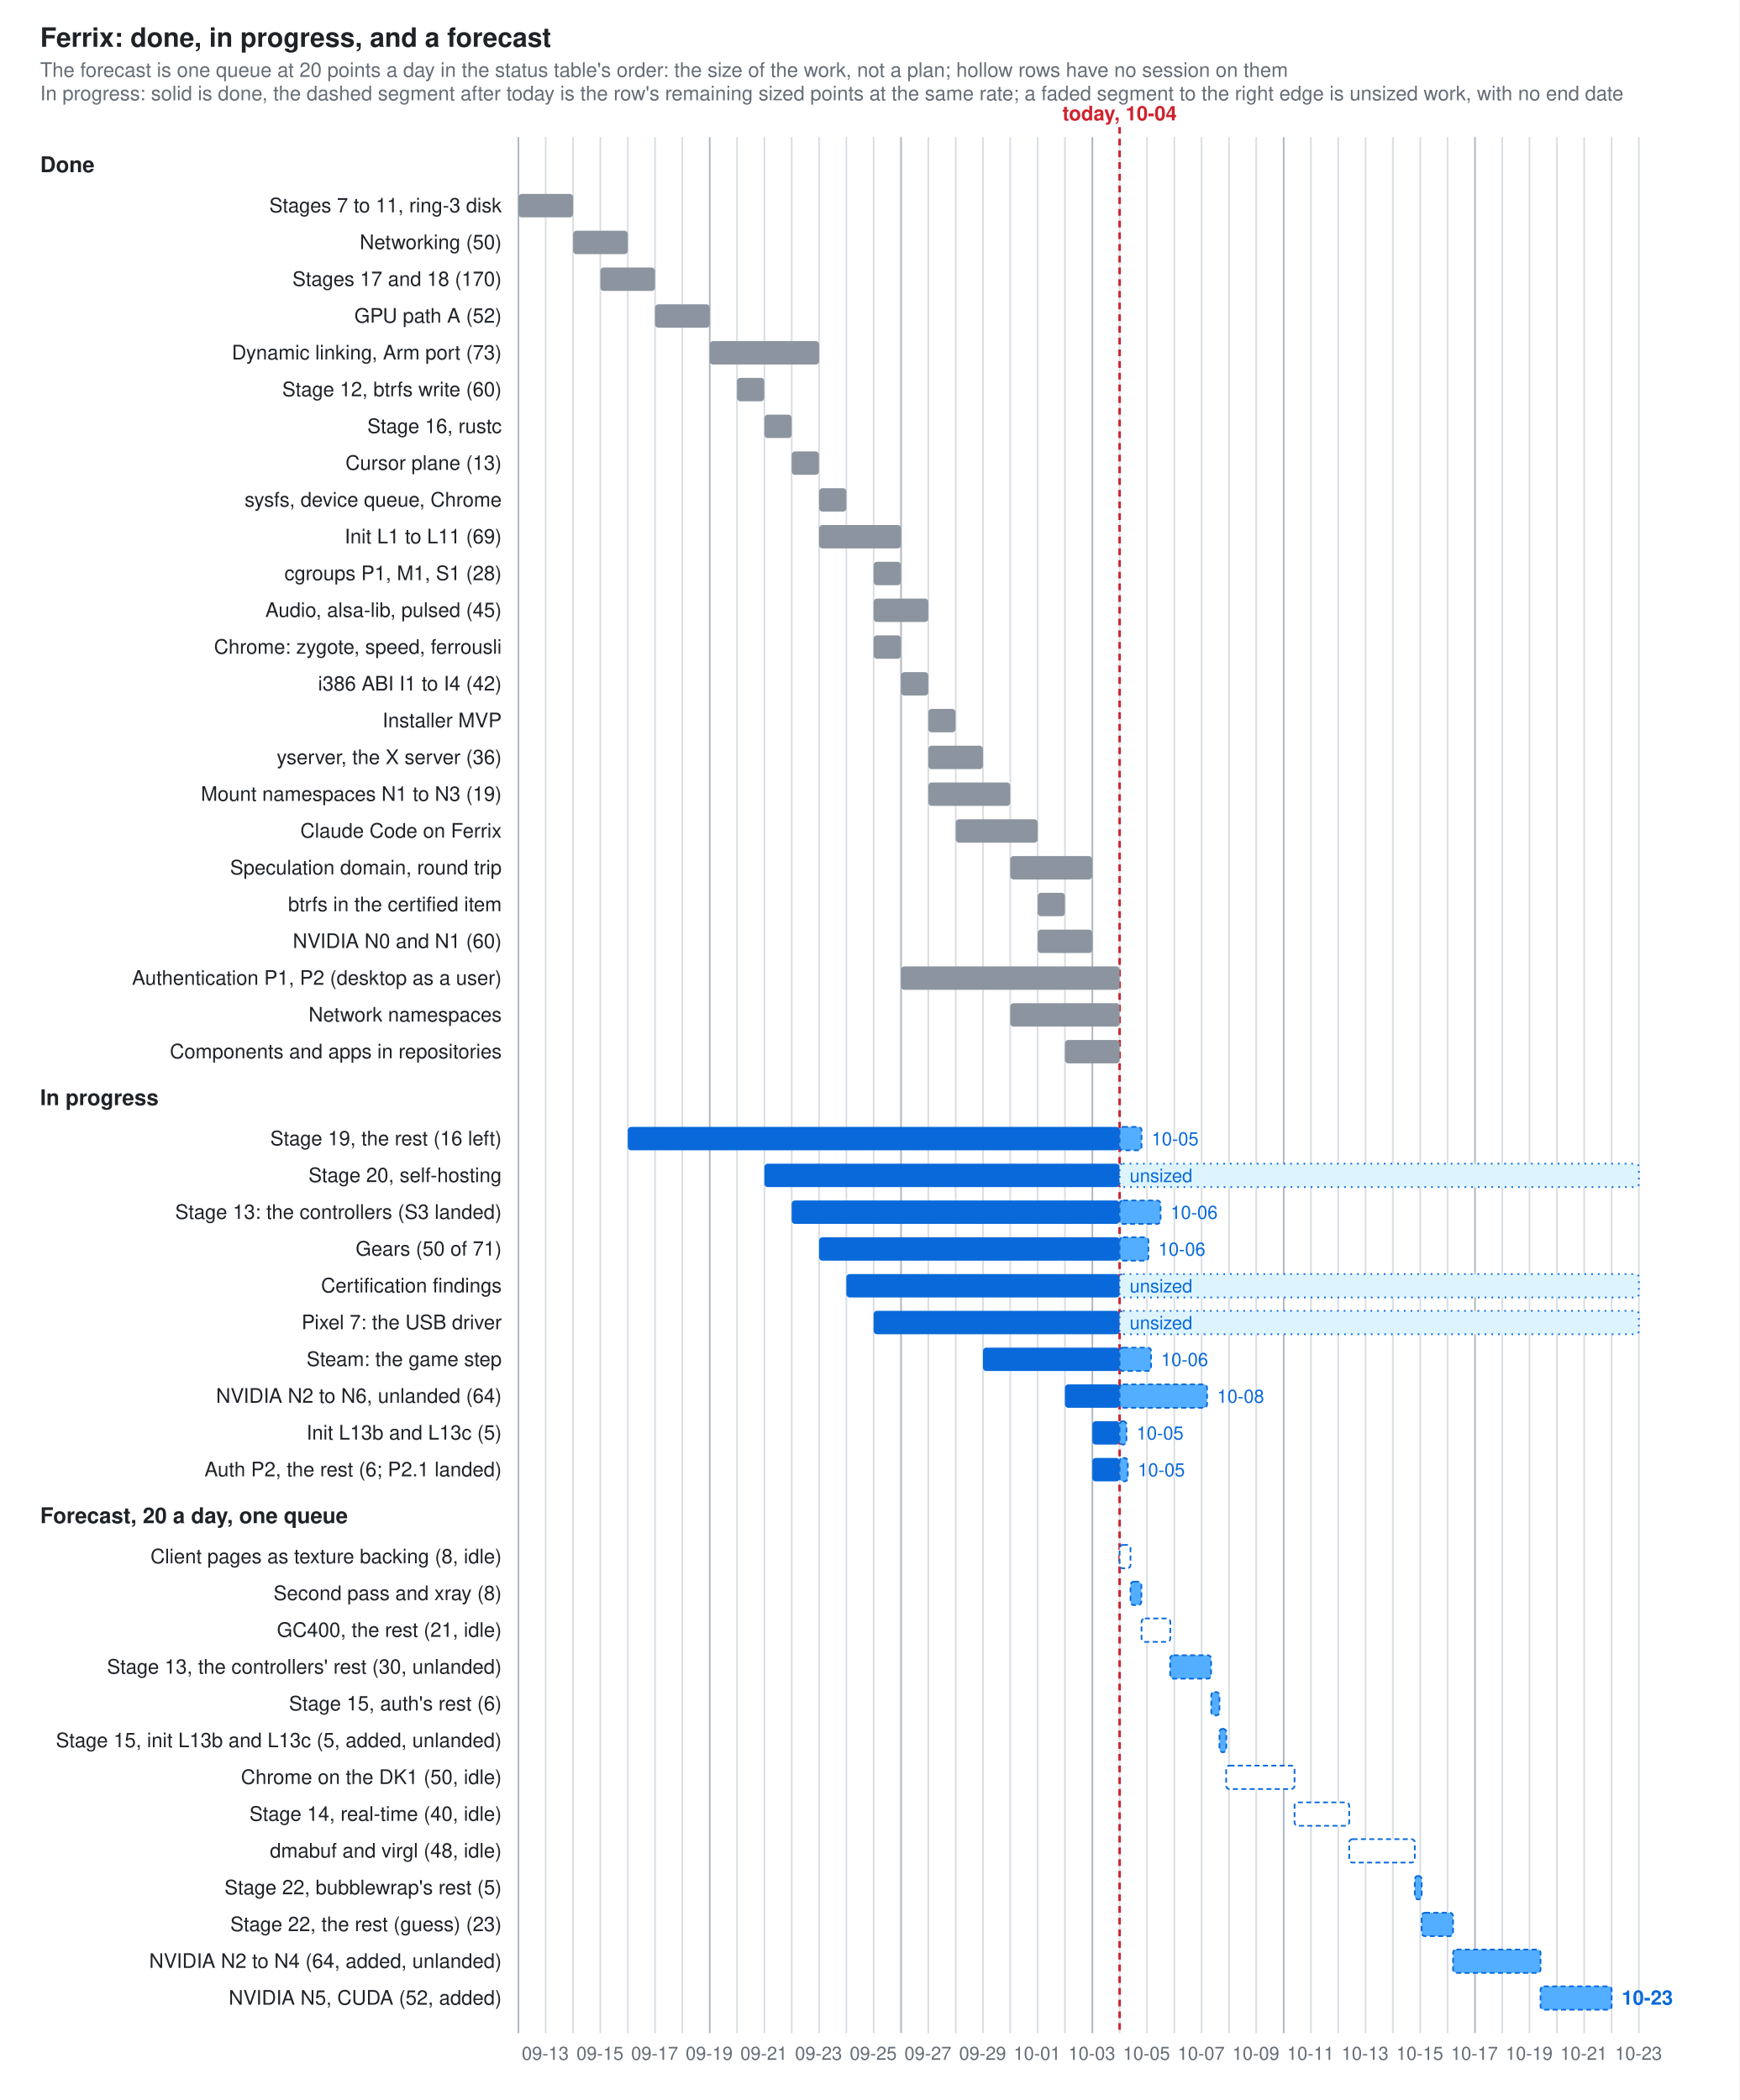
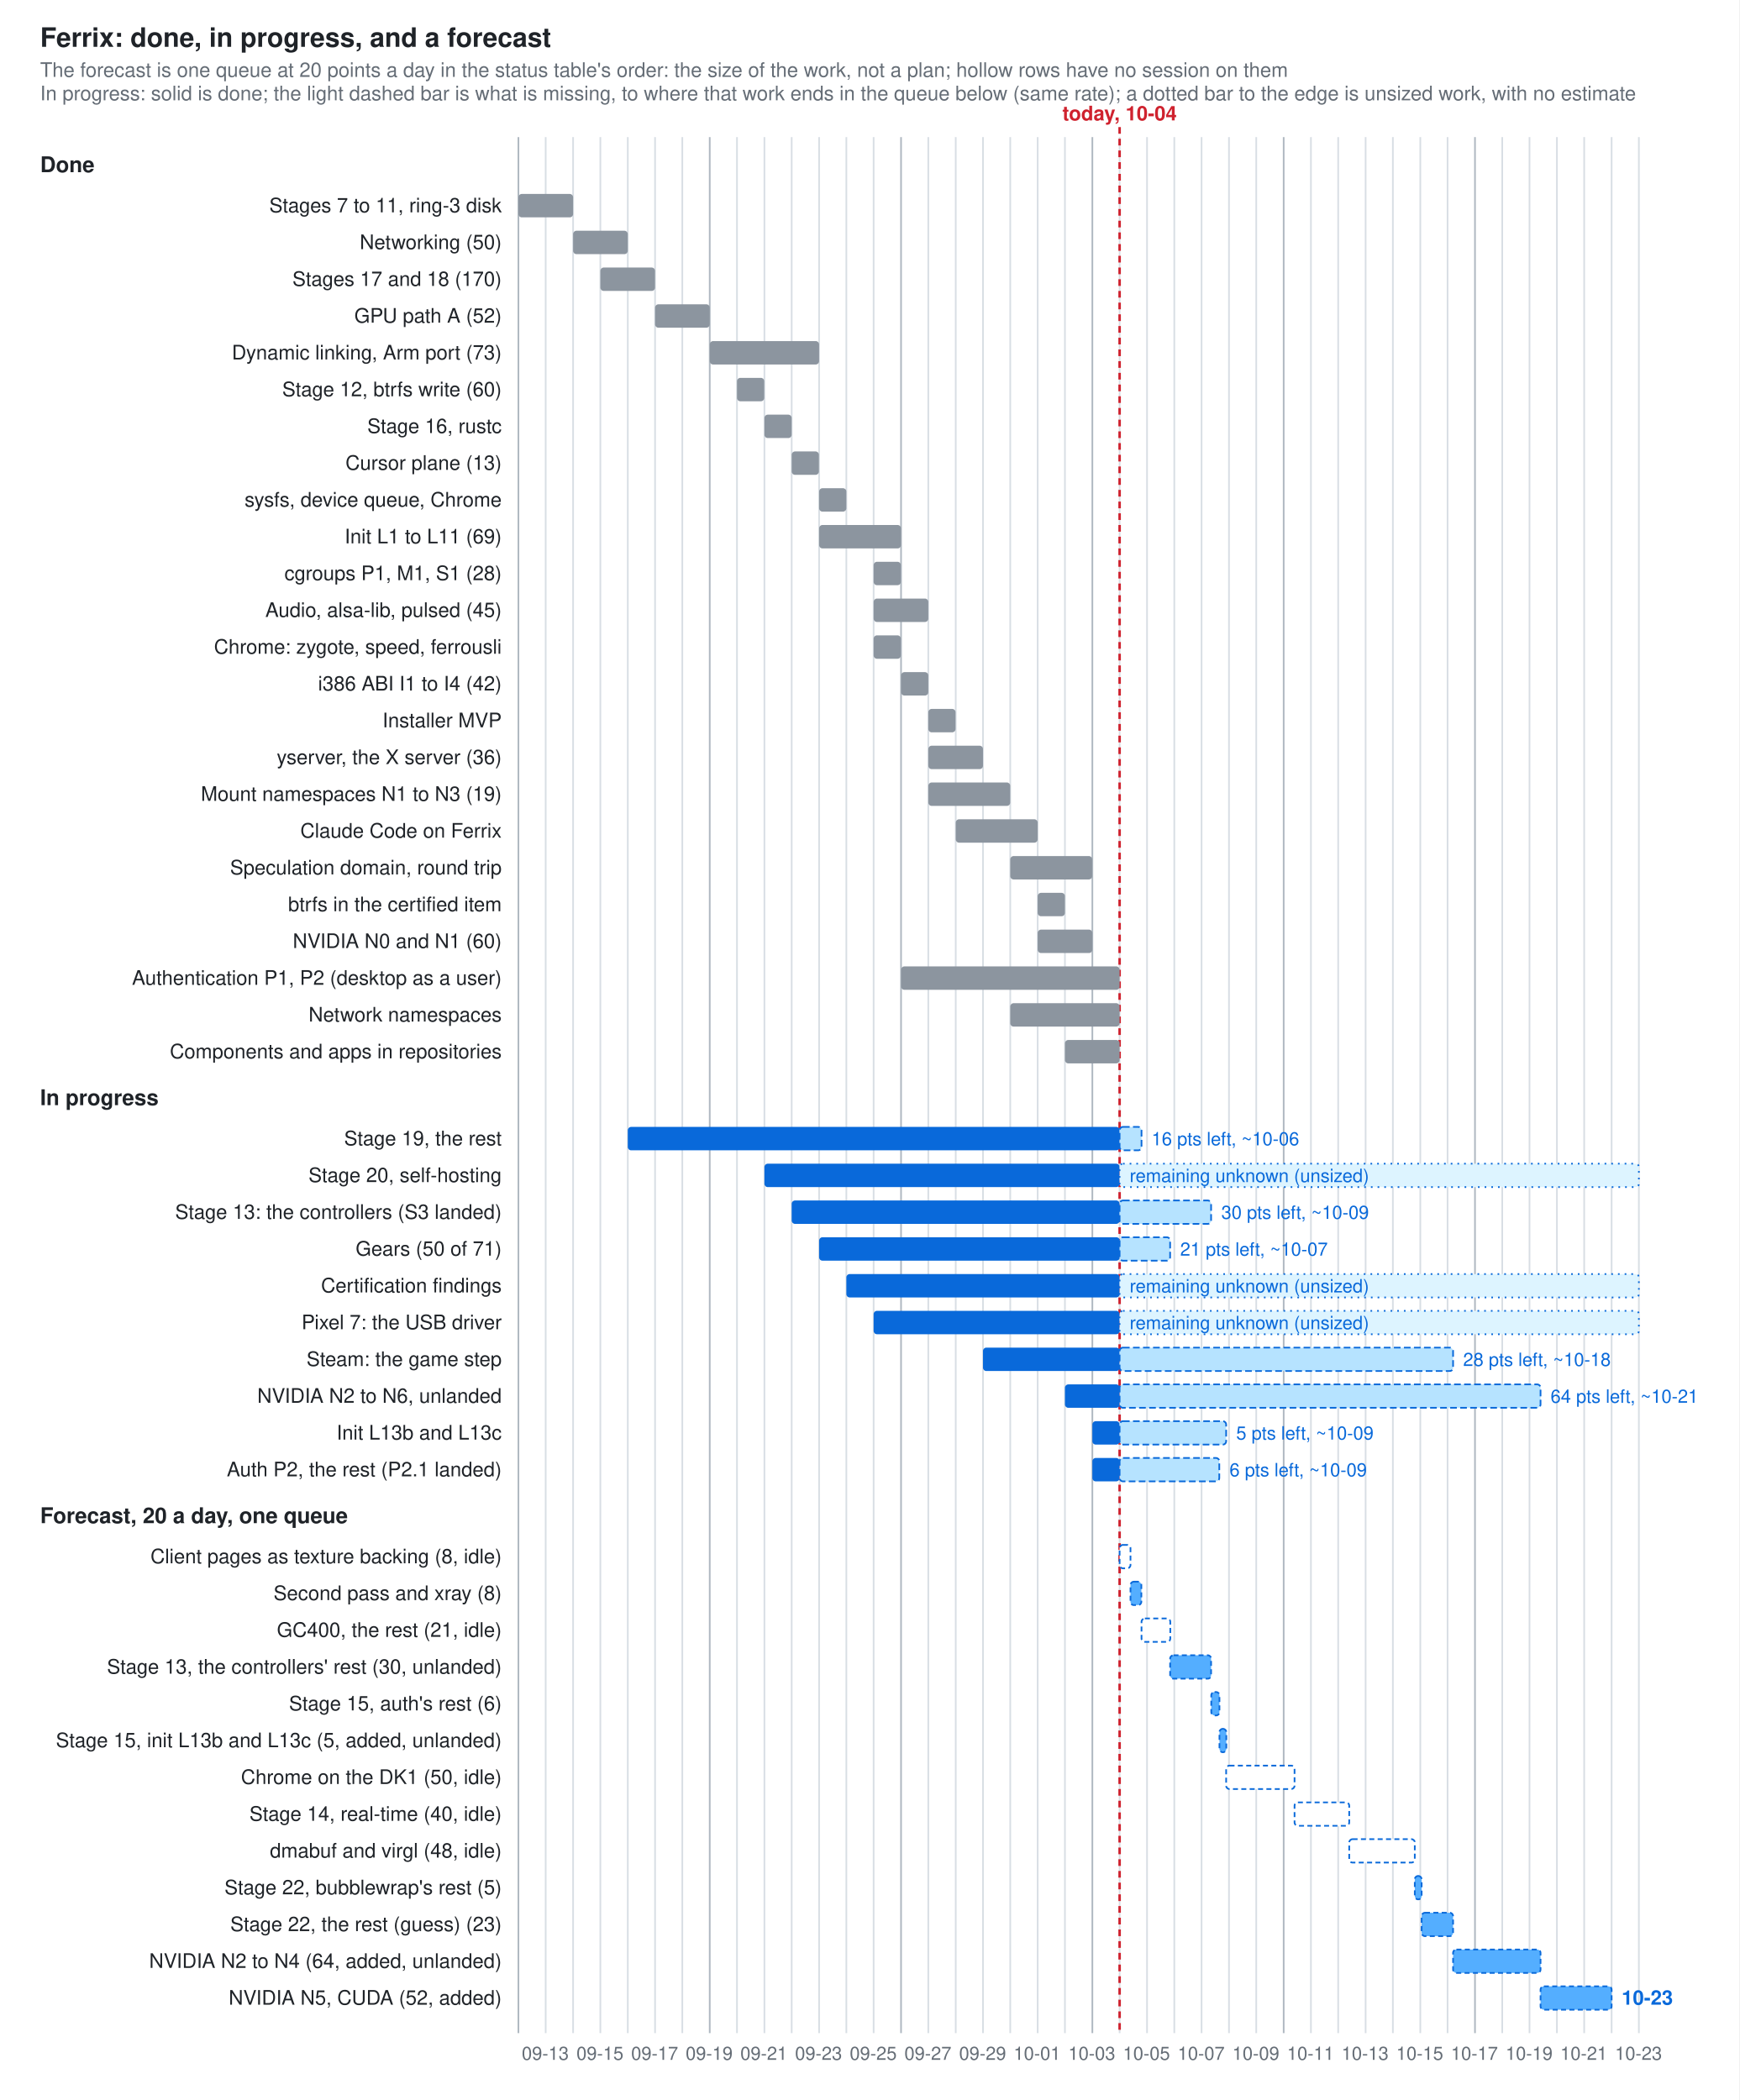
<svg xmlns="http://www.w3.org/2000/svg" width="1040" height="1256" viewBox="0 0 1040 1256" font-family="system-ui, -apple-system, 'Segoe UI', Helvetica, Arial, sans-serif" font-size="12" fill="#1f2328">
  <rect width="1040" height="1256" fill="#ffffff" />
  <text x="24.0" y="28.0" text-anchor="start" font-size="16" fill="#1f2328" font-weight="bold">Ferrix: done, in progress, and a forecast</text>
  <text x="24.0" y="46.0" text-anchor="start" font-size="12" fill="#656d76" font-weight="normal">The forecast is one queue at 20 points a day in the status table's order: the size of the work, not a plan; hollow rows have no session on them</text>
-   <text x="24.0" y="60.0" text-anchor="start" font-size="12" fill="#656d76" font-weight="normal">In progress: solid is done, the dashed segment after today is the row's remaining sized points at the same rate; a faded segment to the right edge is unsized work, with no end date</text>
+   <text x="24.0" y="60.0" text-anchor="start" font-size="12" fill="#656d76" font-weight="normal">In progress: solid is done; the light dashed bar is what is missing, to where that work ends in the queue below (same rate); a dotted bar to the edge is unsized work, with no estimate</text>
  <line x1="310.0" y1="82.0" x2="310.0" y2="1216.0" stroke="#afb8c1" stroke-width="1" />
  <text x="312.0" y="1232.0" text-anchor="start" font-size="11" fill="#656d76" font-weight="normal">09-13</text>
  <line x1="326.3" y1="82.0" x2="326.3" y2="1216.0" stroke="#d8dee4" stroke-width="1" />
  <line x1="342.7" y1="82.0" x2="342.7" y2="1216.0" stroke="#d8dee4" stroke-width="1" />
  <text x="344.7" y="1232.0" text-anchor="start" font-size="11" fill="#656d76" font-weight="normal">09-15</text>
  <line x1="359.0" y1="82.0" x2="359.0" y2="1216.0" stroke="#d8dee4" stroke-width="1" />
  <line x1="375.4" y1="82.0" x2="375.4" y2="1216.0" stroke="#d8dee4" stroke-width="1" />
  <text x="377.4" y="1232.0" text-anchor="start" font-size="11" fill="#656d76" font-weight="normal">09-17</text>
  <line x1="391.7" y1="82.0" x2="391.7" y2="1216.0" stroke="#d8dee4" stroke-width="1" />
  <line x1="408.0" y1="82.0" x2="408.0" y2="1216.0" stroke="#d8dee4" stroke-width="1" />
  <text x="410.0" y="1232.0" text-anchor="start" font-size="11" fill="#656d76" font-weight="normal">09-19</text>
  <line x1="424.4" y1="82.0" x2="424.4" y2="1216.0" stroke="#afb8c1" stroke-width="1" />
  <line x1="440.7" y1="82.0" x2="440.7" y2="1216.0" stroke="#d8dee4" stroke-width="1" />
  <text x="442.7" y="1232.0" text-anchor="start" font-size="11" fill="#656d76" font-weight="normal">09-21</text>
  <line x1="457.1" y1="82.0" x2="457.1" y2="1216.0" stroke="#d8dee4" stroke-width="1" />
  <line x1="473.4" y1="82.0" x2="473.4" y2="1216.0" stroke="#d8dee4" stroke-width="1" />
  <text x="475.4" y="1232.0" text-anchor="start" font-size="11" fill="#656d76" font-weight="normal">09-23</text>
  <line x1="489.8" y1="82.0" x2="489.8" y2="1216.0" stroke="#d8dee4" stroke-width="1" />
  <line x1="506.1" y1="82.0" x2="506.1" y2="1216.0" stroke="#d8dee4" stroke-width="1" />
  <text x="508.1" y="1232.0" text-anchor="start" font-size="11" fill="#656d76" font-weight="normal">09-25</text>
  <line x1="522.4" y1="82.0" x2="522.4" y2="1216.0" stroke="#d8dee4" stroke-width="1" />
  <line x1="538.8" y1="82.0" x2="538.8" y2="1216.0" stroke="#afb8c1" stroke-width="1" />
  <text x="540.8" y="1232.0" text-anchor="start" font-size="11" fill="#656d76" font-weight="normal">09-27</text>
  <line x1="555.1" y1="82.0" x2="555.1" y2="1216.0" stroke="#d8dee4" stroke-width="1" />
  <line x1="571.5" y1="82.0" x2="571.5" y2="1216.0" stroke="#d8dee4" stroke-width="1" />
  <text x="573.5" y="1232.0" text-anchor="start" font-size="11" fill="#656d76" font-weight="normal">09-29</text>
  <line x1="587.8" y1="82.0" x2="587.8" y2="1216.0" stroke="#d8dee4" stroke-width="1" />
  <line x1="604.1" y1="82.0" x2="604.1" y2="1216.0" stroke="#d8dee4" stroke-width="1" />
  <text x="606.1" y="1232.0" text-anchor="start" font-size="11" fill="#656d76" font-weight="normal">10-01</text>
  <line x1="620.5" y1="82.0" x2="620.5" y2="1216.0" stroke="#d8dee4" stroke-width="1" />
  <line x1="636.8" y1="82.0" x2="636.8" y2="1216.0" stroke="#d8dee4" stroke-width="1" />
  <text x="638.8" y="1232.0" text-anchor="start" font-size="11" fill="#656d76" font-weight="normal">10-03</text>
  <line x1="653.2" y1="82.0" x2="653.2" y2="1216.0" stroke="#afb8c1" stroke-width="1" />
  <line x1="669.5" y1="82.0" x2="669.5" y2="1216.0" stroke="#d8dee4" stroke-width="1" />
  <text x="671.5" y="1232.0" text-anchor="start" font-size="11" fill="#656d76" font-weight="normal">10-05</text>
  <line x1="685.9" y1="82.0" x2="685.9" y2="1216.0" stroke="#d8dee4" stroke-width="1" />
  <line x1="702.2" y1="82.0" x2="702.2" y2="1216.0" stroke="#d8dee4" stroke-width="1" />
  <text x="704.2" y="1232.0" text-anchor="start" font-size="11" fill="#656d76" font-weight="normal">10-07</text>
  <line x1="718.5" y1="82.0" x2="718.5" y2="1216.0" stroke="#d8dee4" stroke-width="1" />
  <line x1="734.9" y1="82.0" x2="734.9" y2="1216.0" stroke="#d8dee4" stroke-width="1" />
  <text x="736.9" y="1232.0" text-anchor="start" font-size="11" fill="#656d76" font-weight="normal">10-09</text>
  <line x1="751.2" y1="82.0" x2="751.2" y2="1216.0" stroke="#d8dee4" stroke-width="1" />
  <line x1="767.6" y1="82.0" x2="767.6" y2="1216.0" stroke="#afb8c1" stroke-width="1" />
  <text x="769.6" y="1232.0" text-anchor="start" font-size="11" fill="#656d76" font-weight="normal">10-11</text>
  <line x1="783.9" y1="82.0" x2="783.9" y2="1216.0" stroke="#d8dee4" stroke-width="1" />
  <line x1="800.2" y1="82.0" x2="800.2" y2="1216.0" stroke="#d8dee4" stroke-width="1" />
  <text x="802.2" y="1232.0" text-anchor="start" font-size="11" fill="#656d76" font-weight="normal">10-13</text>
  <line x1="816.6" y1="82.0" x2="816.6" y2="1216.0" stroke="#d8dee4" stroke-width="1" />
  <line x1="832.9" y1="82.0" x2="832.9" y2="1216.0" stroke="#d8dee4" stroke-width="1" />
  <text x="834.9" y="1232.0" text-anchor="start" font-size="11" fill="#656d76" font-weight="normal">10-15</text>
  <line x1="849.3" y1="82.0" x2="849.3" y2="1216.0" stroke="#d8dee4" stroke-width="1" />
  <line x1="865.6" y1="82.0" x2="865.6" y2="1216.0" stroke="#d8dee4" stroke-width="1" />
  <text x="867.6" y="1232.0" text-anchor="start" font-size="11" fill="#656d76" font-weight="normal">10-17</text>
  <line x1="882.0" y1="82.0" x2="882.0" y2="1216.0" stroke="#afb8c1" stroke-width="1" />
  <line x1="898.3" y1="82.0" x2="898.3" y2="1216.0" stroke="#d8dee4" stroke-width="1" />
  <text x="900.3" y="1232.0" text-anchor="start" font-size="11" fill="#656d76" font-weight="normal">10-19</text>
  <line x1="914.6" y1="82.0" x2="914.6" y2="1216.0" stroke="#d8dee4" stroke-width="1" />
  <line x1="931.0" y1="82.0" x2="931.0" y2="1216.0" stroke="#d8dee4" stroke-width="1" />
  <text x="933.0" y="1232.0" text-anchor="start" font-size="11" fill="#656d76" font-weight="normal">10-21</text>
  <line x1="947.3" y1="82.0" x2="947.3" y2="1216.0" stroke="#d8dee4" stroke-width="1" />
  <line x1="963.7" y1="82.0" x2="963.7" y2="1216.0" stroke="#d8dee4" stroke-width="1" />
  <text x="965.7" y="1232.0" text-anchor="start" font-size="11" fill="#656d76" font-weight="normal">10-23</text>
  <line x1="980.0" y1="82.0" x2="980.0" y2="1216.0" stroke="#d8dee4" stroke-width="1" />
  <line x1="669.5" y1="76.0" x2="669.5" y2="1216.0" stroke="#cf222e" stroke-width="1.5" stroke-dasharray="4 3" />
  <text x="669.5" y="72.0" text-anchor="middle" font-size="12" fill="#cf222e" font-weight="bold">today, 10-04</text>
  <text x="24.0" y="103.0" text-anchor="start" font-size="13" fill="#1f2328" font-weight="bold">Done</text>
  <text x="300.0" y="127.0" text-anchor="end" font-size="12" fill="#1f2328" font-weight="normal">Stages 7 to 11, ring-3 disk</text>
  <rect x="310.0" y="116.0" width="32.7" height="14.0" rx="2" fill="#8c959f" />
  <text x="300.0" y="149.0" text-anchor="end" font-size="12" fill="#1f2328" font-weight="normal">Networking (50)</text>
  <rect x="342.7" y="138.0" width="32.7" height="14.0" rx="2" fill="#8c959f" />
  <text x="300.0" y="171.0" text-anchor="end" font-size="12" fill="#1f2328" font-weight="normal">Stages 17 and 18 (170)</text>
  <rect x="359.0" y="160.0" width="32.7" height="14.0" rx="2" fill="#8c959f" />
  <text x="300.0" y="193.0" text-anchor="end" font-size="12" fill="#1f2328" font-weight="normal">GPU path A (52)</text>
  <rect x="391.7" y="182.0" width="32.7" height="14.0" rx="2" fill="#8c959f" />
  <text x="300.0" y="215.0" text-anchor="end" font-size="12" fill="#1f2328" font-weight="normal">Dynamic linking, Arm port (73)</text>
  <rect x="424.4" y="204.0" width="65.4" height="14.0" rx="2" fill="#8c959f" />
  <text x="300.0" y="237.0" text-anchor="end" font-size="12" fill="#1f2328" font-weight="normal">Stage 12, btrfs write (60)</text>
  <rect x="440.7" y="226.0" width="16.3" height="14.0" rx="2" fill="#8c959f" />
  <text x="300.0" y="259.0" text-anchor="end" font-size="12" fill="#1f2328" font-weight="normal">Stage 16, rustc</text>
  <rect x="457.1" y="248.0" width="16.3" height="14.0" rx="2" fill="#8c959f" />
  <text x="300.0" y="281.0" text-anchor="end" font-size="12" fill="#1f2328" font-weight="normal">Cursor plane (13)</text>
  <rect x="473.4" y="270.0" width="16.3" height="14.0" rx="2" fill="#8c959f" />
  <text x="300.0" y="303.0" text-anchor="end" font-size="12" fill="#1f2328" font-weight="normal">sysfs, device queue, Chrome</text>
  <rect x="489.8" y="292.0" width="16.3" height="14.0" rx="2" fill="#8c959f" />
  <text x="300.0" y="325.0" text-anchor="end" font-size="12" fill="#1f2328" font-weight="normal">Init L1 to L11 (69)</text>
  <rect x="489.8" y="314.0" width="49.0" height="14.0" rx="2" fill="#8c959f" />
  <text x="300.0" y="347.0" text-anchor="end" font-size="12" fill="#1f2328" font-weight="normal">cgroups P1, M1, S1 (28)</text>
  <rect x="522.4" y="336.0" width="16.3" height="14.0" rx="2" fill="#8c959f" />
  <text x="300.0" y="369.0" text-anchor="end" font-size="12" fill="#1f2328" font-weight="normal">Audio, alsa-lib, pulsed (45)</text>
  <rect x="522.4" y="358.0" width="32.7" height="14.0" rx="2" fill="#8c959f" />
  <text x="300.0" y="391.0" text-anchor="end" font-size="12" fill="#1f2328" font-weight="normal">Chrome: zygote, speed, ferrousli</text>
  <rect x="522.4" y="380.0" width="16.3" height="14.0" rx="2" fill="#8c959f" />
  <text x="300.0" y="413.0" text-anchor="end" font-size="12" fill="#1f2328" font-weight="normal">i386 ABI I1 to I4 (42)</text>
  <rect x="538.8" y="402.0" width="16.3" height="14.0" rx="2" fill="#8c959f" />
  <text x="300.0" y="435.0" text-anchor="end" font-size="12" fill="#1f2328" font-weight="normal">Installer MVP</text>
  <rect x="555.1" y="424.0" width="16.3" height="14.0" rx="2" fill="#8c959f" />
  <text x="300.0" y="457.0" text-anchor="end" font-size="12" fill="#1f2328" font-weight="normal">yserver, the X server (36)</text>
  <rect x="555.1" y="446.0" width="32.7" height="14.0" rx="2" fill="#8c959f" />
  <text x="300.0" y="479.0" text-anchor="end" font-size="12" fill="#1f2328" font-weight="normal">Mount namespaces N1 to N3 (19)</text>
  <rect x="555.1" y="468.0" width="49.0" height="14.0" rx="2" fill="#8c959f" />
  <text x="300.0" y="501.0" text-anchor="end" font-size="12" fill="#1f2328" font-weight="normal">Claude Code on Ferrix</text>
  <rect x="571.5" y="490.0" width="49.0" height="14.0" rx="2" fill="#8c959f" />
  <text x="300.0" y="523.0" text-anchor="end" font-size="12" fill="#1f2328" font-weight="normal">Speculation domain, round trip</text>
  <rect x="604.1" y="512.0" width="49.0" height="14.0" rx="2" fill="#8c959f" />
  <text x="300.0" y="545.0" text-anchor="end" font-size="12" fill="#1f2328" font-weight="normal">btrfs in the certified item</text>
  <rect x="620.5" y="534.0" width="16.3" height="14.0" rx="2" fill="#8c959f" />
  <text x="300.0" y="567.0" text-anchor="end" font-size="12" fill="#1f2328" font-weight="normal">NVIDIA N0 and N1 (60)</text>
  <rect x="620.5" y="556.0" width="32.7" height="14.0" rx="2" fill="#8c959f" />
  <text x="300.0" y="589.0" text-anchor="end" font-size="12" fill="#1f2328" font-weight="normal">Authentication P1, P2 (desktop as a user)</text>
  <rect x="538.8" y="578.0" width="130.7" height="14.0" rx="2" fill="#8c959f" />
  <text x="300.0" y="611.0" text-anchor="end" font-size="12" fill="#1f2328" font-weight="normal">Network namespaces</text>
  <rect x="604.1" y="600.0" width="65.4" height="14.0" rx="2" fill="#8c959f" />
  <text x="300.0" y="633.0" text-anchor="end" font-size="12" fill="#1f2328" font-weight="normal">Components and apps in repositories</text>
  <rect x="636.8" y="622.0" width="32.7" height="14.0" rx="2" fill="#8c959f" />
  <text x="24.0" y="661.0" text-anchor="start" font-size="13" fill="#1f2328" font-weight="bold">In progress</text>
-   <text x="300.0" y="685.0" text-anchor="end" font-size="12" fill="#1f2328" font-weight="normal">Stage 19, the rest (16 left)</text>
+   <text x="300.0" y="685.0" text-anchor="end" font-size="12" fill="#1f2328" font-weight="normal">Stage 19, the rest</text>
  <rect x="375.4" y="674.0" width="294.1" height="14.0" rx="2" fill="#0969da" />
-   <rect x="669.5" y="674.0" width="13.1" height="14.0" rx="2" fill="#54aeff" stroke="#0969da" stroke-width="1" stroke-dasharray="3 2" />
-   <text x="688.6" y="685.0" text-anchor="start" font-size="11" fill="#0969da" font-weight="normal">10-05</text>
+   <rect x="669.5" y="674.0" width="13.1" height="14.0" rx="2" fill="#b6e3ff" stroke="#0969da" stroke-width="1" stroke-dasharray="4 2" />
+   <text x="688.6" y="685.0" text-anchor="start" font-size="11" fill="#0969da" font-weight="normal">16 pts left, ~10-06</text>
  <text x="300.0" y="707.0" text-anchor="end" font-size="12" fill="#1f2328" font-weight="normal">Stage 20, self-hosting</text>
  <rect x="457.1" y="696.0" width="212.4" height="14.0" rx="2" fill="#0969da" />
  <rect x="669.5" y="696.0" width="310.5" height="14.0" rx="2" fill="#ddf4ff" stroke="#0969da" stroke-width="1" stroke-dasharray="1 3" />
-   <text x="675.5" y="707.0" text-anchor="start" font-size="11" fill="#0969da" font-weight="normal">unsized</text>
+   <text x="675.5" y="707.0" text-anchor="start" font-size="11" fill="#0969da" font-weight="normal">remaining unknown (unsized)</text>
  <text x="300.0" y="729.0" text-anchor="end" font-size="12" fill="#1f2328" font-weight="normal">Stage 13: the controllers (S3 landed)</text>
  <rect x="473.4" y="718.0" width="196.1" height="14.0" rx="2" fill="#0969da" />
-   <rect x="669.5" y="718.0" width="24.5" height="14.0" rx="2" fill="#54aeff" stroke="#0969da" stroke-width="1" stroke-dasharray="3 2" />
-   <text x="700.0" y="729.0" text-anchor="start" font-size="11" fill="#0969da" font-weight="normal">10-06</text>
+   <rect x="669.5" y="718.0" width="54.7" height="14.0" rx="2" fill="#b6e3ff" stroke="#0969da" stroke-width="1" stroke-dasharray="4 2" />
+   <text x="730.3" y="729.0" text-anchor="start" font-size="11" fill="#0969da" font-weight="normal">30 pts left, ~10-09</text>
  <text x="300.0" y="751.0" text-anchor="end" font-size="12" fill="#1f2328" font-weight="normal">Gears (50 of 71)</text>
  <rect x="489.8" y="740.0" width="179.8" height="14.0" rx="2" fill="#0969da" />
-   <rect x="669.5" y="740.0" width="17.2" height="14.0" rx="2" fill="#54aeff" stroke="#0969da" stroke-width="1" stroke-dasharray="3 2" />
-   <text x="692.7" y="751.0" text-anchor="start" font-size="11" fill="#0969da" font-weight="normal">10-06</text>
+   <rect x="669.5" y="740.0" width="30.2" height="14.0" rx="2" fill="#b6e3ff" stroke="#0969da" stroke-width="1" stroke-dasharray="4 2" />
+   <text x="705.7" y="751.0" text-anchor="start" font-size="11" fill="#0969da" font-weight="normal">21 pts left, ~10-07</text>
  <text x="300.0" y="773.0" text-anchor="end" font-size="12" fill="#1f2328" font-weight="normal">Certification findings</text>
  <rect x="506.1" y="762.0" width="163.4" height="14.0" rx="2" fill="#0969da" />
  <rect x="669.5" y="762.0" width="310.5" height="14.0" rx="2" fill="#ddf4ff" stroke="#0969da" stroke-width="1" stroke-dasharray="1 3" />
-   <text x="675.5" y="773.0" text-anchor="start" font-size="11" fill="#0969da" font-weight="normal">unsized</text>
+   <text x="675.5" y="773.0" text-anchor="start" font-size="11" fill="#0969da" font-weight="normal">remaining unknown (unsized)</text>
  <text x="300.0" y="795.0" text-anchor="end" font-size="12" fill="#1f2328" font-weight="normal">Pixel 7: the USB driver</text>
  <rect x="522.4" y="784.0" width="147.1" height="14.0" rx="2" fill="#0969da" />
  <rect x="669.5" y="784.0" width="310.5" height="14.0" rx="2" fill="#ddf4ff" stroke="#0969da" stroke-width="1" stroke-dasharray="1 3" />
-   <text x="675.5" y="795.0" text-anchor="start" font-size="11" fill="#0969da" font-weight="normal">unsized</text>
+   <text x="675.5" y="795.0" text-anchor="start" font-size="11" fill="#0969da" font-weight="normal">remaining unknown (unsized)</text>
  <text x="300.0" y="817.0" text-anchor="end" font-size="12" fill="#1f2328" font-weight="normal">Steam: the game step</text>
  <rect x="587.8" y="806.0" width="81.7" height="14.0" rx="2" fill="#0969da" />
-   <rect x="669.5" y="806.0" width="18.8" height="14.0" rx="2" fill="#54aeff" stroke="#0969da" stroke-width="1" stroke-dasharray="3 2" />
-   <text x="694.3" y="817.0" text-anchor="start" font-size="11" fill="#0969da" font-weight="normal">10-06</text>
-   <text x="300.0" y="839.0" text-anchor="end" font-size="12" fill="#1f2328" font-weight="normal">NVIDIA N2 to N6, unlanded (64)</text>
+   <rect x="669.5" y="806.0" width="199.4" height="14.0" rx="2" fill="#b6e3ff" stroke="#0969da" stroke-width="1" stroke-dasharray="4 2" />
+   <text x="874.9" y="817.0" text-anchor="start" font-size="11" fill="#0969da" font-weight="normal">28 pts left, ~10-18</text>
+   <text x="300.0" y="839.0" text-anchor="end" font-size="12" fill="#1f2328" font-weight="normal">NVIDIA N2 to N6, unlanded</text>
  <rect x="636.8" y="828.0" width="32.7" height="14.0" rx="2" fill="#0969da" />
-   <rect x="669.5" y="828.0" width="52.3" height="14.0" rx="2" fill="#54aeff" stroke="#0969da" stroke-width="1" stroke-dasharray="3 2" />
-   <text x="727.8" y="839.0" text-anchor="start" font-size="11" fill="#0969da" font-weight="normal">10-08</text>
-   <text x="300.0" y="861.0" text-anchor="end" font-size="12" fill="#1f2328" font-weight="normal">Init L13b and L13c (5)</text>
+   <rect x="669.5" y="828.0" width="251.7" height="14.0" rx="2" fill="#b6e3ff" stroke="#0969da" stroke-width="1" stroke-dasharray="4 2" />
+   <text x="927.2" y="839.0" text-anchor="start" font-size="11" fill="#0969da" font-weight="normal">64 pts left, ~10-21</text>
+   <text x="300.0" y="861.0" text-anchor="end" font-size="12" fill="#1f2328" font-weight="normal">Init L13b and L13c</text>
  <rect x="653.2" y="850.0" width="16.3" height="14.0" rx="2" fill="#0969da" />
-   <rect x="669.5" y="850.0" width="4.1" height="14.0" rx="2" fill="#54aeff" stroke="#0969da" stroke-width="1" stroke-dasharray="3 2" />
-   <text x="679.6" y="861.0" text-anchor="start" font-size="11" fill="#0969da" font-weight="normal">10-05</text>
-   <text x="300.0" y="883.0" text-anchor="end" font-size="12" fill="#1f2328" font-weight="normal">Auth P2, the rest (6; P2.1 landed)</text>
+   <rect x="669.5" y="850.0" width="63.7" height="14.0" rx="2" fill="#b6e3ff" stroke="#0969da" stroke-width="1" stroke-dasharray="4 2" />
+   <text x="739.2" y="861.0" text-anchor="start" font-size="11" fill="#0969da" font-weight="normal">5 pts left, ~10-09</text>
+   <text x="300.0" y="883.0" text-anchor="end" font-size="12" fill="#1f2328" font-weight="normal">Auth P2, the rest (P2.1 landed)</text>
  <rect x="653.2" y="872.0" width="16.3" height="14.0" rx="2" fill="#0969da" />
-   <rect x="669.5" y="872.0" width="4.9" height="14.0" rx="2" fill="#54aeff" stroke="#0969da" stroke-width="1" stroke-dasharray="3 2" />
-   <text x="680.4" y="883.0" text-anchor="start" font-size="11" fill="#0969da" font-weight="normal">10-05</text>
+   <rect x="669.5" y="872.0" width="59.6" height="14.0" rx="2" fill="#b6e3ff" stroke="#0969da" stroke-width="1" stroke-dasharray="4 2" />
+   <text x="735.2" y="883.0" text-anchor="start" font-size="11" fill="#0969da" font-weight="normal">6 pts left, ~10-09</text>
  <text x="24.0" y="911.0" text-anchor="start" font-size="13" fill="#1f2328" font-weight="bold">Forecast, 20 a day, one queue</text>
  <text x="300.0" y="935.0" text-anchor="end" font-size="12" fill="#1f2328" font-weight="normal">Client pages as texture backing (8, idle)</text>
  <rect x="669.5" y="924.0" width="6.5" height="14.0" rx="2" fill="#ffffff" stroke="#0969da" stroke-width="1" stroke-dasharray="3 2" />
  <text x="300.0" y="957.0" text-anchor="end" font-size="12" fill="#1f2328" font-weight="normal">Second pass and xray (8)</text>
  <rect x="676.0" y="946.0" width="6.5" height="14.0" rx="2" fill="#54aeff" stroke="#0969da" stroke-width="1" stroke-dasharray="3 2" />
  <text x="300.0" y="979.0" text-anchor="end" font-size="12" fill="#1f2328" font-weight="normal">GC400, the rest (21, idle)</text>
  <rect x="682.6" y="968.0" width="17.2" height="14.0" rx="2" fill="#ffffff" stroke="#0969da" stroke-width="1" stroke-dasharray="3 2" />
  <text x="300.0" y="1001.0" text-anchor="end" font-size="12" fill="#1f2328" font-weight="normal">Stage 13, the controllers' rest (30, unlanded)</text>
  <rect x="699.7" y="990.0" width="24.5" height="14.0" rx="2" fill="#54aeff" stroke="#0969da" stroke-width="1" stroke-dasharray="3 2" />
  <text x="300.0" y="1023.0" text-anchor="end" font-size="12" fill="#1f2328" font-weight="normal">Stage 15, auth's rest (6)</text>
  <rect x="724.3" y="1012.0" width="4.9" height="14.0" rx="2" fill="#54aeff" stroke="#0969da" stroke-width="1" stroke-dasharray="3 2" />
  <text x="300.0" y="1045.0" text-anchor="end" font-size="12" fill="#1f2328" font-weight="normal">Stage 15, init L13b and L13c (5, added, unlanded)</text>
  <rect x="729.2" y="1034.0" width="4.1" height="14.0" rx="2" fill="#54aeff" stroke="#0969da" stroke-width="1" stroke-dasharray="3 2" />
  <text x="300.0" y="1067.0" text-anchor="end" font-size="12" fill="#1f2328" font-weight="normal">Chrome on the DK1 (50, idle)</text>
  <rect x="733.2" y="1056.0" width="40.9" height="14.0" rx="2" fill="#ffffff" stroke="#0969da" stroke-width="1" stroke-dasharray="3 2" />
  <text x="300.0" y="1089.0" text-anchor="end" font-size="12" fill="#1f2328" font-weight="normal">Stage 14, real-time (40, idle)</text>
  <rect x="774.1" y="1078.0" width="32.7" height="14.0" rx="2" fill="#ffffff" stroke="#0969da" stroke-width="1" stroke-dasharray="3 2" />
  <text x="300.0" y="1111.0" text-anchor="end" font-size="12" fill="#1f2328" font-weight="normal">dmabuf and virgl (48, idle)</text>
  <rect x="806.8" y="1100.0" width="39.2" height="14.0" rx="2" fill="#ffffff" stroke="#0969da" stroke-width="1" stroke-dasharray="3 2" />
  <text x="300.0" y="1133.0" text-anchor="end" font-size="12" fill="#1f2328" font-weight="normal">Stage 22, bubblewrap's rest (5)</text>
  <rect x="846.0" y="1122.0" width="4.1" height="14.0" rx="2" fill="#54aeff" stroke="#0969da" stroke-width="1" stroke-dasharray="3 2" />
  <text x="300.0" y="1155.0" text-anchor="end" font-size="12" fill="#1f2328" font-weight="normal">Stage 22, the rest (guess) (23)</text>
  <rect x="850.1" y="1144.0" width="18.8" height="14.0" rx="2" fill="#54aeff" stroke="#0969da" stroke-width="1" stroke-dasharray="3 2" />
  <text x="300.0" y="1177.0" text-anchor="end" font-size="12" fill="#1f2328" font-weight="normal">NVIDIA N2 to N4 (64, added, unlanded)</text>
  <rect x="868.9" y="1166.0" width="52.3" height="14.0" rx="2" fill="#54aeff" stroke="#0969da" stroke-width="1" stroke-dasharray="3 2" />
  <text x="300.0" y="1199.0" text-anchor="end" font-size="12" fill="#1f2328" font-weight="normal">NVIDIA N5, CUDA (52, added)</text>
  <rect x="921.2" y="1188.0" width="42.5" height="14.0" rx="2" fill="#54aeff" stroke="#0969da" stroke-width="1" stroke-dasharray="3 2" />
  <text x="969.7" y="1199.0" text-anchor="start" font-size="12" fill="#0969da" font-weight="bold">10-23</text>
</svg>
